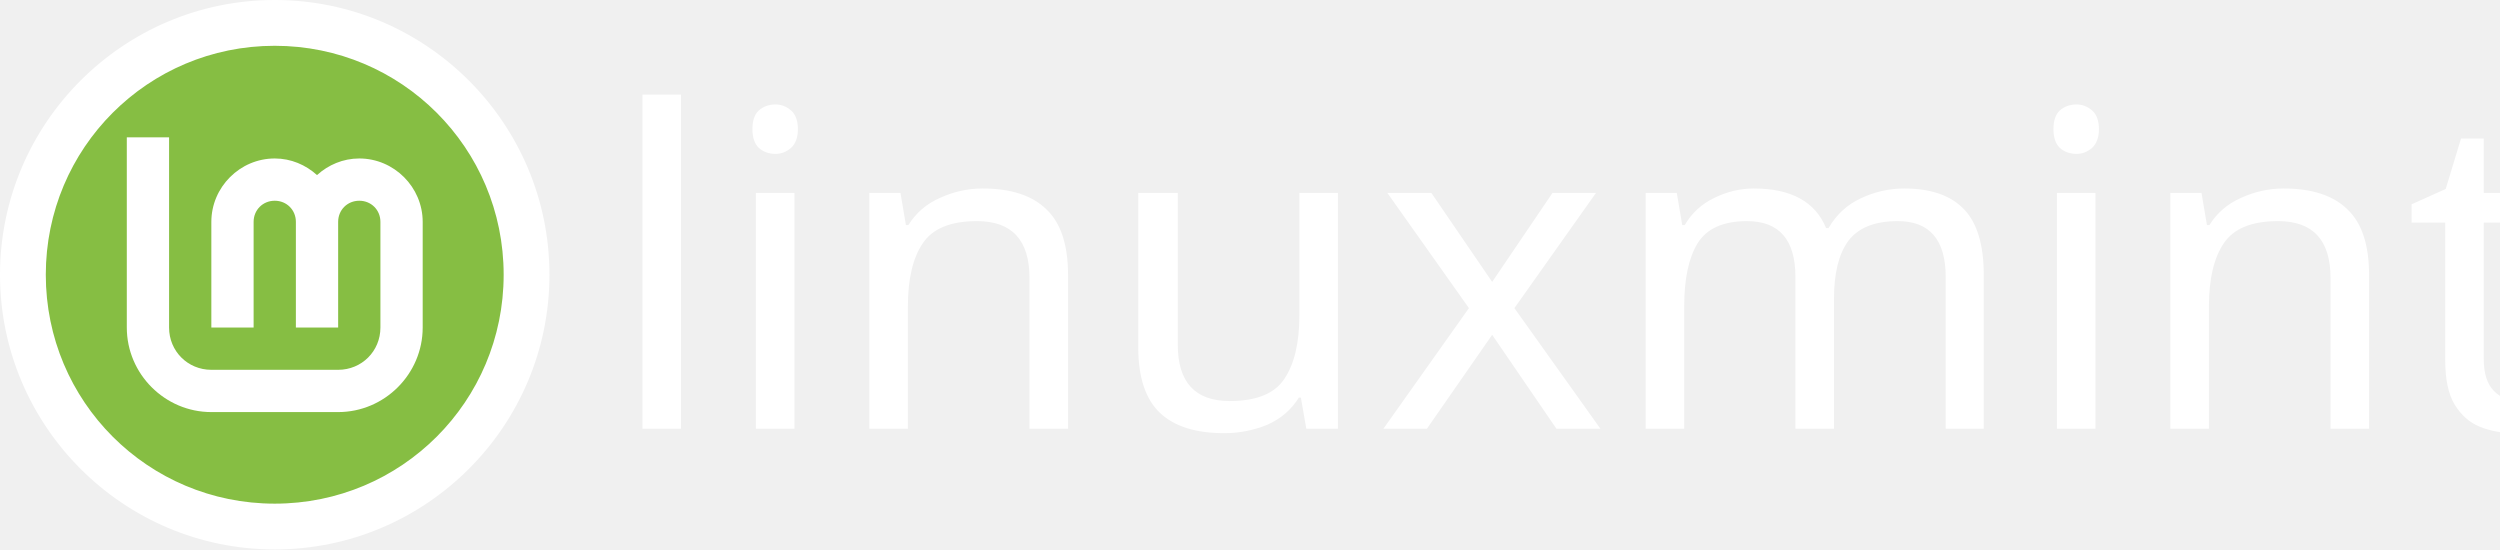
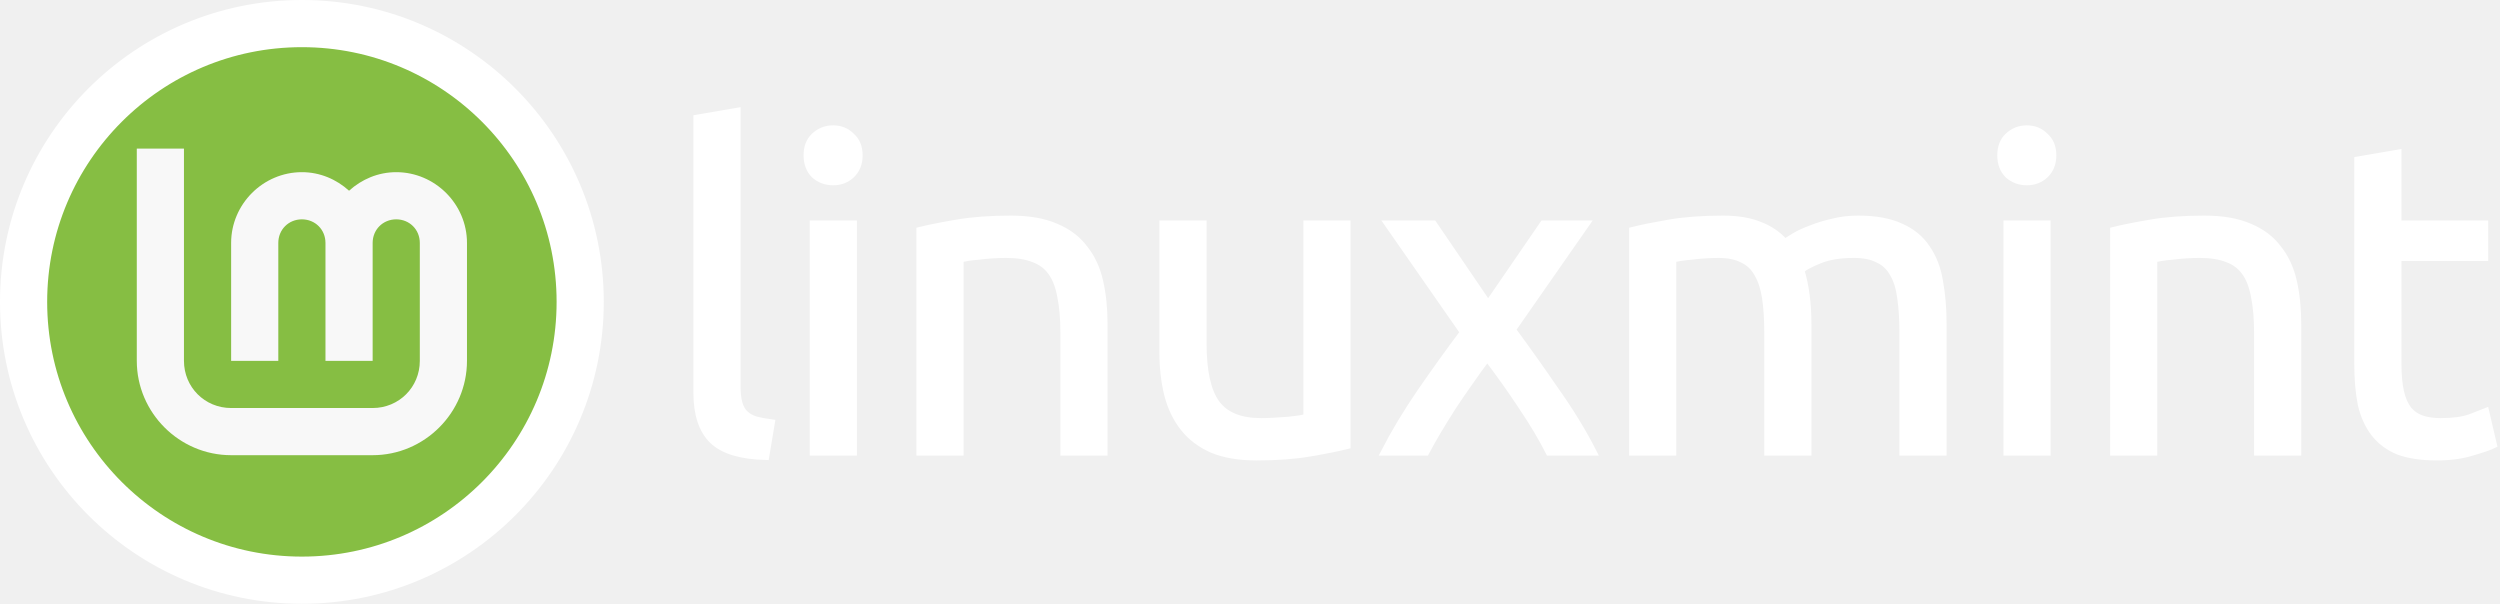
- <svg xmlns="http://www.w3.org/2000/svg" class="navbar-brand-item" preserveAspectRatio="xMinYMid" width="455" height="100" viewBox="0 0 455 100" version="1.1" id="svg10">
-   <defs id="defs14" />
-   <g id="g1942" transform="matrix(3.937008,0,0,3.937008,-114.1498,-496.2608)">
-     <ellipse style="opacity:1;fill:#86be43;fill-opacity:1;stroke:none;stroke-width:1.148;stroke-miterlimit:4;stroke-dasharray:none;stroke-opacity:1" id="path1393-5" cx="41.531" cy="138.808" rx="10.953" ry="11.17" />
-     <path id="path1374-2-6-7" d="m 41.694,126.05 c -7.001,0 -12.7,5.699 -12.7,12.7 0,7.002 5.699,12.7 12.7,12.7 7.001,0 12.7,-5.699 12.7,-12.7 0,-7.002 -5.699,-12.7 -12.7,-12.7 z m 0,2.117 c 5.858,0 10.583,4.726 10.583,10.583 0,5.858 -4.726,10.583 -10.583,10.583 -5.858,0 -10.583,-4.726 -10.583,-10.583 0,-5.858 4.726,-10.583 10.583,-10.583 z" style="color:#000000;font-style:normal;font-variant:normal;font-weight:normal;font-stretch:normal;font-size:medium;line-height:normal;font-family:sans-serif;font-variant-ligatures:normal;font-variant-position:normal;font-variant-caps:normal;font-variant-numeric:normal;font-variant-alternates:normal;font-feature-settings:normal;text-indent:0;text-align:start;text-decoration:none;text-decoration-line:none;text-decoration-style:solid;text-decoration-color:#000000;letter-spacing:normal;word-spacing:normal;text-transform:none;writing-mode:lr-tb;direction:ltr;text-orientation:mixed;dominant-baseline:auto;baseline-shift:baseline;text-anchor:start;white-space:normal;shape-padding:0;clip-rule:nonzero;display:inline;overflow:visible;visibility:visible;opacity:1;isolation:auto;mix-blend-mode:normal;color-interpolation:sRGB;color-interpolation-filters:linearRGB;solid-color:#000000;solid-opacity:1;vector-effect:none;fill:#ffffff;fill-opacity:1;fill-rule:nonzero;stroke:none;stroke-width:2.117;stroke-linecap:butt;stroke-linejoin:miter;stroke-miterlimit:4;stroke-dasharray:none;stroke-dashoffset:0;stroke-opacity:1;color-rendering:auto;image-rendering:auto;shape-rendering:auto;text-rendering:auto;enable-background:accumulate" />
-     <path style="color:#000000;font-style:normal;font-variant:normal;font-weight:normal;font-stretch:normal;font-size:medium;line-height:normal;font-family:sans-serif;font-variant-ligatures:normal;font-variant-position:normal;font-variant-caps:normal;font-variant-numeric:normal;font-variant-alternates:normal;font-feature-settings:normal;text-indent:0;text-align:start;text-decoration:none;text-decoration-line:none;text-decoration-style:solid;text-decoration-color:#000000;letter-spacing:normal;word-spacing:normal;text-transform:none;writing-mode:lr-tb;direction:ltr;text-orientation:mixed;dominant-baseline:auto;baseline-shift:baseline;text-anchor:start;white-space:normal;shape-padding:0;clip-rule:nonzero;display:inline;overflow:visible;visibility:visible;opacity:1;isolation:auto;mix-blend-mode:normal;color-interpolation:sRGB;color-interpolation-filters:linearRGB;solid-color:#000000;solid-opacity:1;vector-effect:none;fill:#ffffff;fill-opacity:1;fill-rule:nonzero;stroke:none;stroke-width:1.954;stroke-linecap:butt;stroke-linejoin:miter;stroke-miterlimit:4;stroke-dasharray:none;stroke-dashoffset:0;stroke-opacity:1;color-rendering:auto;image-rendering:auto;shape-rendering:auto;text-rendering:auto;enable-background:accumulate" d="m 34.856,132.4 v 8.792 c 0,2.147 1.761,3.908 3.908,3.908 h 5.862 c 2.147,0 3.908,-1.761 3.908,-3.908 v -4.885 c 0,-1.607 -1.324,-2.931 -2.931,-2.931 -0.751,0 -1.433,0.297 -1.954,0.768 -0.521,-0.472 -1.203,-0.768 -1.954,-0.768 -1.607,0 -2.931,1.324 -2.931,2.931 v 4.885 h 1.954 v -4.885 c 0,-0.551 0.426,-0.977 0.977,-0.977 0.551,0 0.977,0.426 0.977,0.977 v 4.885 h 1.954 v -4.885 c 0,-0.551 0.426,-0.977 0.977,-0.977 0.551,0 0.977,0.426 0.977,0.977 v 4.885 c 0,1.091 -0.863,1.954 -1.954,1.954 h -5.862 c -1.091,0 -1.954,-0.863 -1.954,-1.954 v -8.792 z" id="path4193-1-9-4" />
+ <svg xmlns="http://www.w3.org/2000/svg" width="1060" height="256" viewBox="0 0 1060 256" version="1.1" id="svg5">
+   <defs id="defs2" />
+   <g id="layer3" style="stroke:#ffffff;stroke-opacity:1">
+     <circle style="fill:#86be43;fill-opacity:1;stroke:#ffffff;stroke-width:20;stroke-miterlimit:4;stroke-dasharray:none;stroke-opacity:1" id="path32" cx="128" cy="128" r="118" />
+     <path style="color:#000000;fill:#f8f8f8;fill-opacity:1;stroke:#ffffff;stroke-width:0;-inkscape-stroke:none;stroke-opacity:1" d="m 58,63 v 90 c 0,21.973 18.027,40 40,40 h 60 c 21.973,0 40,-18.027 40,-40 v -50 c 0,-16.45 -13.55,-30 -30,-30 -7.685,0 -14.667,3.038 -20,7.866 -5.333,-4.829 -12.315,-7.866 -20,-7.866 -16.45,0 -30,13.55 -30,30 v 50 h 20 v -50 c 0,-5.641 4.359,-10 10,-10 5.641,0 10,4.359 10,10 v 50 h 20 v -50 c 0,-5.641 4.359,-10 10,-10 5.641,0 10,4.359 10,10 v 50 c 0,11.164 -8.836,20 -20,20 H 98 c -11.164,0 -20,-8.836 -20,-20 V 63 Z" id="path4193" />
  </g>
-   <g id="g1959" transform="matrix(5.757733,0,0,5.757733,133.209,-824.8568)">
-     <text id="text2004" y="156.811" x="-4.016" style="font-style:normal;font-variant:normal;font-weight:normal;font-stretch:normal;font-size:13.903px;line-height:125%;font-family:Ubuntu;-inkscape-font-specification:'Ubuntu, Normal';font-variant-ligatures:normal;font-variant-caps:normal;font-variant-numeric:normal;font-feature-settings:normal;text-align:start;letter-spacing:0px;word-spacing:0px;writing-mode:lr-tb;text-anchor:start;fill:#000000;fill-opacity:1;stroke:none;stroke-width:0.13px;stroke-linecap:butt;stroke-linejoin:miter;stroke-opacity:1" xml:space="preserve">
-       <tspan style="font-style:normal;font-variant:normal;font-weight:normal;font-stretch:normal;font-size:13.903px;font-family:Ubuntu;-inkscape-font-specification:'Ubuntu, Normal';font-variant-ligatures:normal;font-variant-caps:normal;font-variant-numeric:normal;font-feature-settings:normal;text-align:start;writing-mode:lr-tb;text-anchor:start;fill:#ffffff;stroke-width:0.13px" y="156.811" x="-4.016" id="tspan2002">linuxmint</tspan>
-     </text>
+   <g id="g923" style="fill:#ffffff;stroke:#ffffff;stroke-opacity:1">
+     <path d="m 324.814,193.72 q -16.053,-0.373 -22.773,-6.907 -6.72,-6.533 -6.72,-20.347 V 49.987 l 17.36,-2.987 V 163.667 q 0,4.293 0.747,7.093 0.747,2.8 2.427,4.48 1.68,1.68 4.48,2.613 2.8,0.747 6.907,1.307 z" style="fill:#ffffff;fill-opacity:1;stroke:#ffffff;stroke-width:2.641;stroke-opacity:1" id="path868" />
+     <path d="M 362.014,191.854 H 344.654 V 94.787 h 17.36 z M 353.24,77.24 q -4.667,0 -8.027,-2.987 -3.173,-3.173 -3.173,-8.4 0,-5.227 3.173,-8.213 3.36,-3.173 8.027,-3.173 4.667,0 7.84,3.173 3.36,2.987 3.36,8.213 0,5.227 -3.36,8.4 -3.173,2.987 -7.84,2.987 z" style="fill:#ffffff;fill-opacity:1;stroke:#ffffff;stroke-width:2.641;stroke-opacity:1" id="path870" />
+     <path d="m 389.88,97.587 q 5.973,-1.493 15.867,-3.173 9.893,-1.68 22.773,-1.68 11.573,0 19.227,3.36 7.653,3.173 12.133,9.147 4.667,5.787 6.533,14 1.867,8.213 1.867,18.107 v 54.507 h -17.36 v -50.773 q 0,-8.96 -1.307,-15.307 -1.12,-6.347 -3.92,-10.267 -2.8,-3.92 -7.467,-5.6 -4.667,-1.867 -11.573,-1.867 -2.8,0 -5.787,0.187 -2.987,0.187 -5.787,0.56 -2.613,0.187 -4.853,0.56 -2.053,0.373 -2.987,0.56 v 81.947 h -17.36 z" style="fill:#ffffff;fill-opacity:1;stroke:#ffffff;stroke-width:2.641;stroke-opacity:1" id="path872" />
+     <path d="m 571.307,189.054 q -5.973,1.493 -15.867,3.173 -9.707,1.68 -22.587,1.68 -11.2,0 -18.853,-3.173 -7.653,-3.36 -12.32,-9.333 -4.667,-5.973 -6.72,-14 -2.053,-8.213 -2.053,-18.107 V 94.787 h 17.36 v 50.773 q 0,17.733 5.6,25.387 5.6,7.653 18.853,7.653 2.8,0 5.787,-0.187 2.987,-0.187 5.6,-0.373 2.613,-0.373 4.667,-0.56 2.24,-0.373 3.173,-0.747 V 94.787 h 17.36 z" style="fill:#ffffff;fill-opacity:1;stroke:#ffffff;stroke-width:2.641;stroke-opacity:1" id="path874" />
+     <path d="m 656.727,191.854 q -2.053,-4.107 -5.04,-9.147 -2.987,-5.04 -6.533,-10.267 -3.547,-5.413 -7.28,-10.64 -3.733,-5.227 -7.28,-9.893 -3.547,4.667 -7.28,10.08 -3.733,5.227 -7.28,10.64 -3.36,5.227 -6.347,10.267 -2.987,5.04 -5.04,8.96 h -17.92 q 6.533,-12.693 15.493,-25.76 9.147,-13.253 18.107,-25.2 L 588.22,94.787 h 19.6 l 23.147,33.973 23.333,-33.973 h 18.48 l -31.36,44.987 q 8.96,12.133 18.293,25.76 9.52,13.44 16.053,26.32 z" style="fill:#ffffff;fill-opacity:1;stroke:#ffffff;stroke-width:2.641;stroke-opacity:1" id="path876" />
+     <path d="m 692.06,97.587 q 5.973,-1.493 15.68,-3.173 9.893,-1.68 22.773,-1.68 9.333,0 15.68,2.613 6.347,2.427 10.64,7.28 1.307,-0.933 4.107,-2.613 2.8,-1.68 6.907,-3.173 4.107,-1.68 9.147,-2.8 5.04,-1.307 10.827,-1.307 11.2,0 18.293,3.36 7.093,3.173 11.013,9.147 4.107,5.973 5.413,14.187 1.493,8.213 1.493,17.92 v 54.507 h -17.36 v -50.773 q 0,-8.587 -0.933,-14.747 -0.747,-6.16 -3.173,-10.267 -2.24,-4.107 -6.347,-5.973 -3.92,-2.053 -10.267,-2.053 -8.773,0 -14.56,2.427 -5.6,2.24 -7.653,4.107 1.493,4.853 2.24,10.64 0.747,5.787 0.747,12.133 v 54.507 h -17.36 v -50.773 q 0,-8.587 -0.933,-14.747 -0.933,-6.16 -3.36,-10.267 -2.24,-4.107 -6.347,-5.973 -3.92,-2.053 -10.08,-2.053 -2.613,0 -5.6,0.187 -2.987,0.187 -5.787,0.56 -2.613,0.187 -4.853,0.56 -2.24,0.373 -2.987,0.56 v 81.947 h -17.36 z" style="fill:#ffffff;fill-opacity:1;stroke:#ffffff;stroke-width:2.641;stroke-opacity:1" id="path878" />
+     <path d="M 868.14,191.854 H 850.78 V 94.787 h 17.36 z M 859.367,77.24 q -4.667,0 -8.027,-2.987 -3.173,-3.173 -3.173,-8.4 0,-5.227 3.173,-8.213 3.36,-3.173 8.027,-3.173 4.667,0 7.84,3.173 3.36,2.987 3.36,8.213 0,5.227 -3.36,8.4 -3.173,2.987 -7.84,2.987 z" style="fill:#ffffff;fill-opacity:1;stroke:#ffffff;stroke-width:2.641;stroke-opacity:1" id="path880" />
+     <path d="m 896.007,97.587 q 5.973,-1.493 15.867,-3.173 9.893,-1.68 22.773,-1.68 11.573,0 19.227,3.36 7.653,3.173 12.133,9.147 4.667,5.787 6.533,14 1.867,8.213 1.867,18.107 v 54.507 h -17.36 v -50.773 q 0,-8.96 -1.307,-15.307 -1.12,-6.347 -3.92,-10.267 -2.8,-3.92 -7.467,-5.6 -4.667,-1.867 -11.573,-1.867 -2.8,0 -5.787,0.187 -2.987,0.187 -5.787,0.56 -2.613,0.187 -4.853,0.56 -2.053,0.373 -2.987,0.56 v 81.947 h -17.36 z" style="fill:#ffffff;fill-opacity:1;stroke:#ffffff;stroke-width:2.641;stroke-opacity:1" id="path882" />
+     <path d="m 1016.894,94.787 h 36.773 v 14.56 h -36.773 v 44.8 q 0,7.28 1.12,12.133 1.12,4.667 3.36,7.467 2.24,2.613 5.6,3.733 3.36,1.12 7.84,1.12 7.84,0 12.507,-1.68 4.853,-1.867 6.72,-2.613 l 3.36,14.373 q -2.613,1.307 -9.147,3.173 -6.533,2.053 -14.933,2.053 -9.893,0 -16.427,-2.427 -6.347,-2.613 -10.267,-7.653 -3.92,-5.04 -5.6,-12.32 -1.493,-7.467 -1.493,-17.173 V 67.72 l 17.36,-2.987 z" style="fill:#ffffff;fill-opacity:1;stroke:#ffffff;stroke-width:2.641;stroke-opacity:1" id="path884" />
  </g>
</svg>
